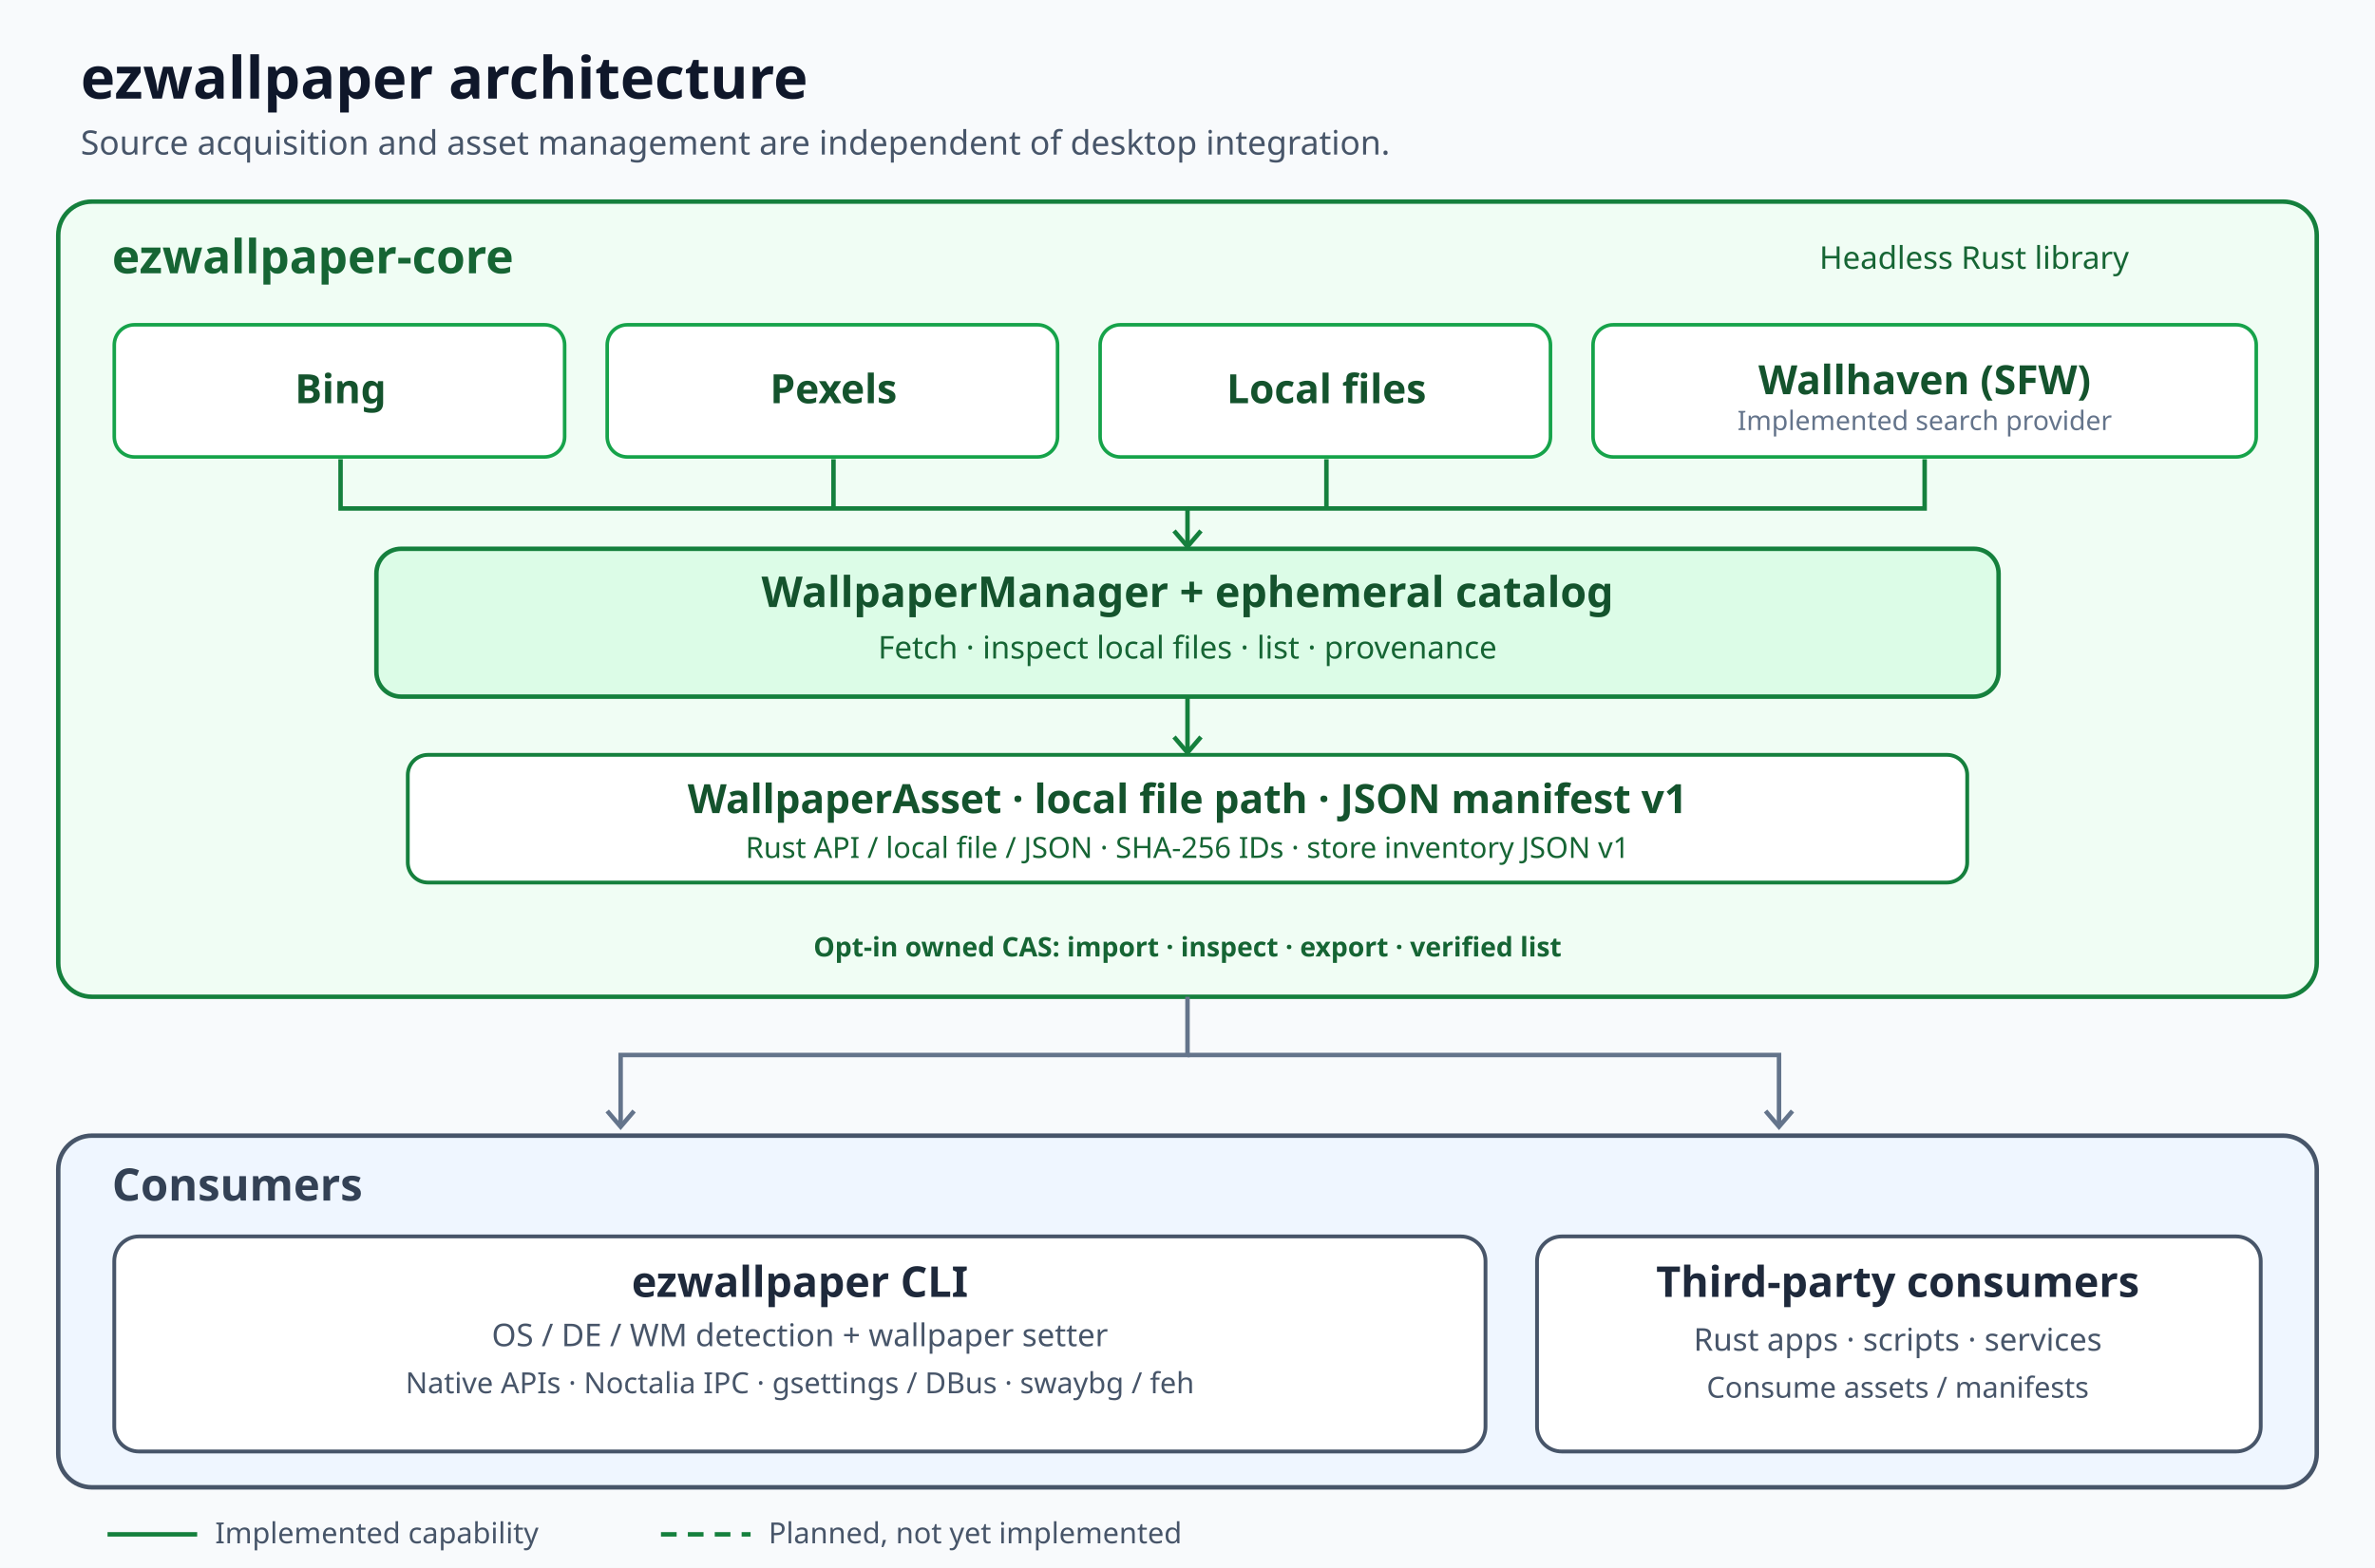
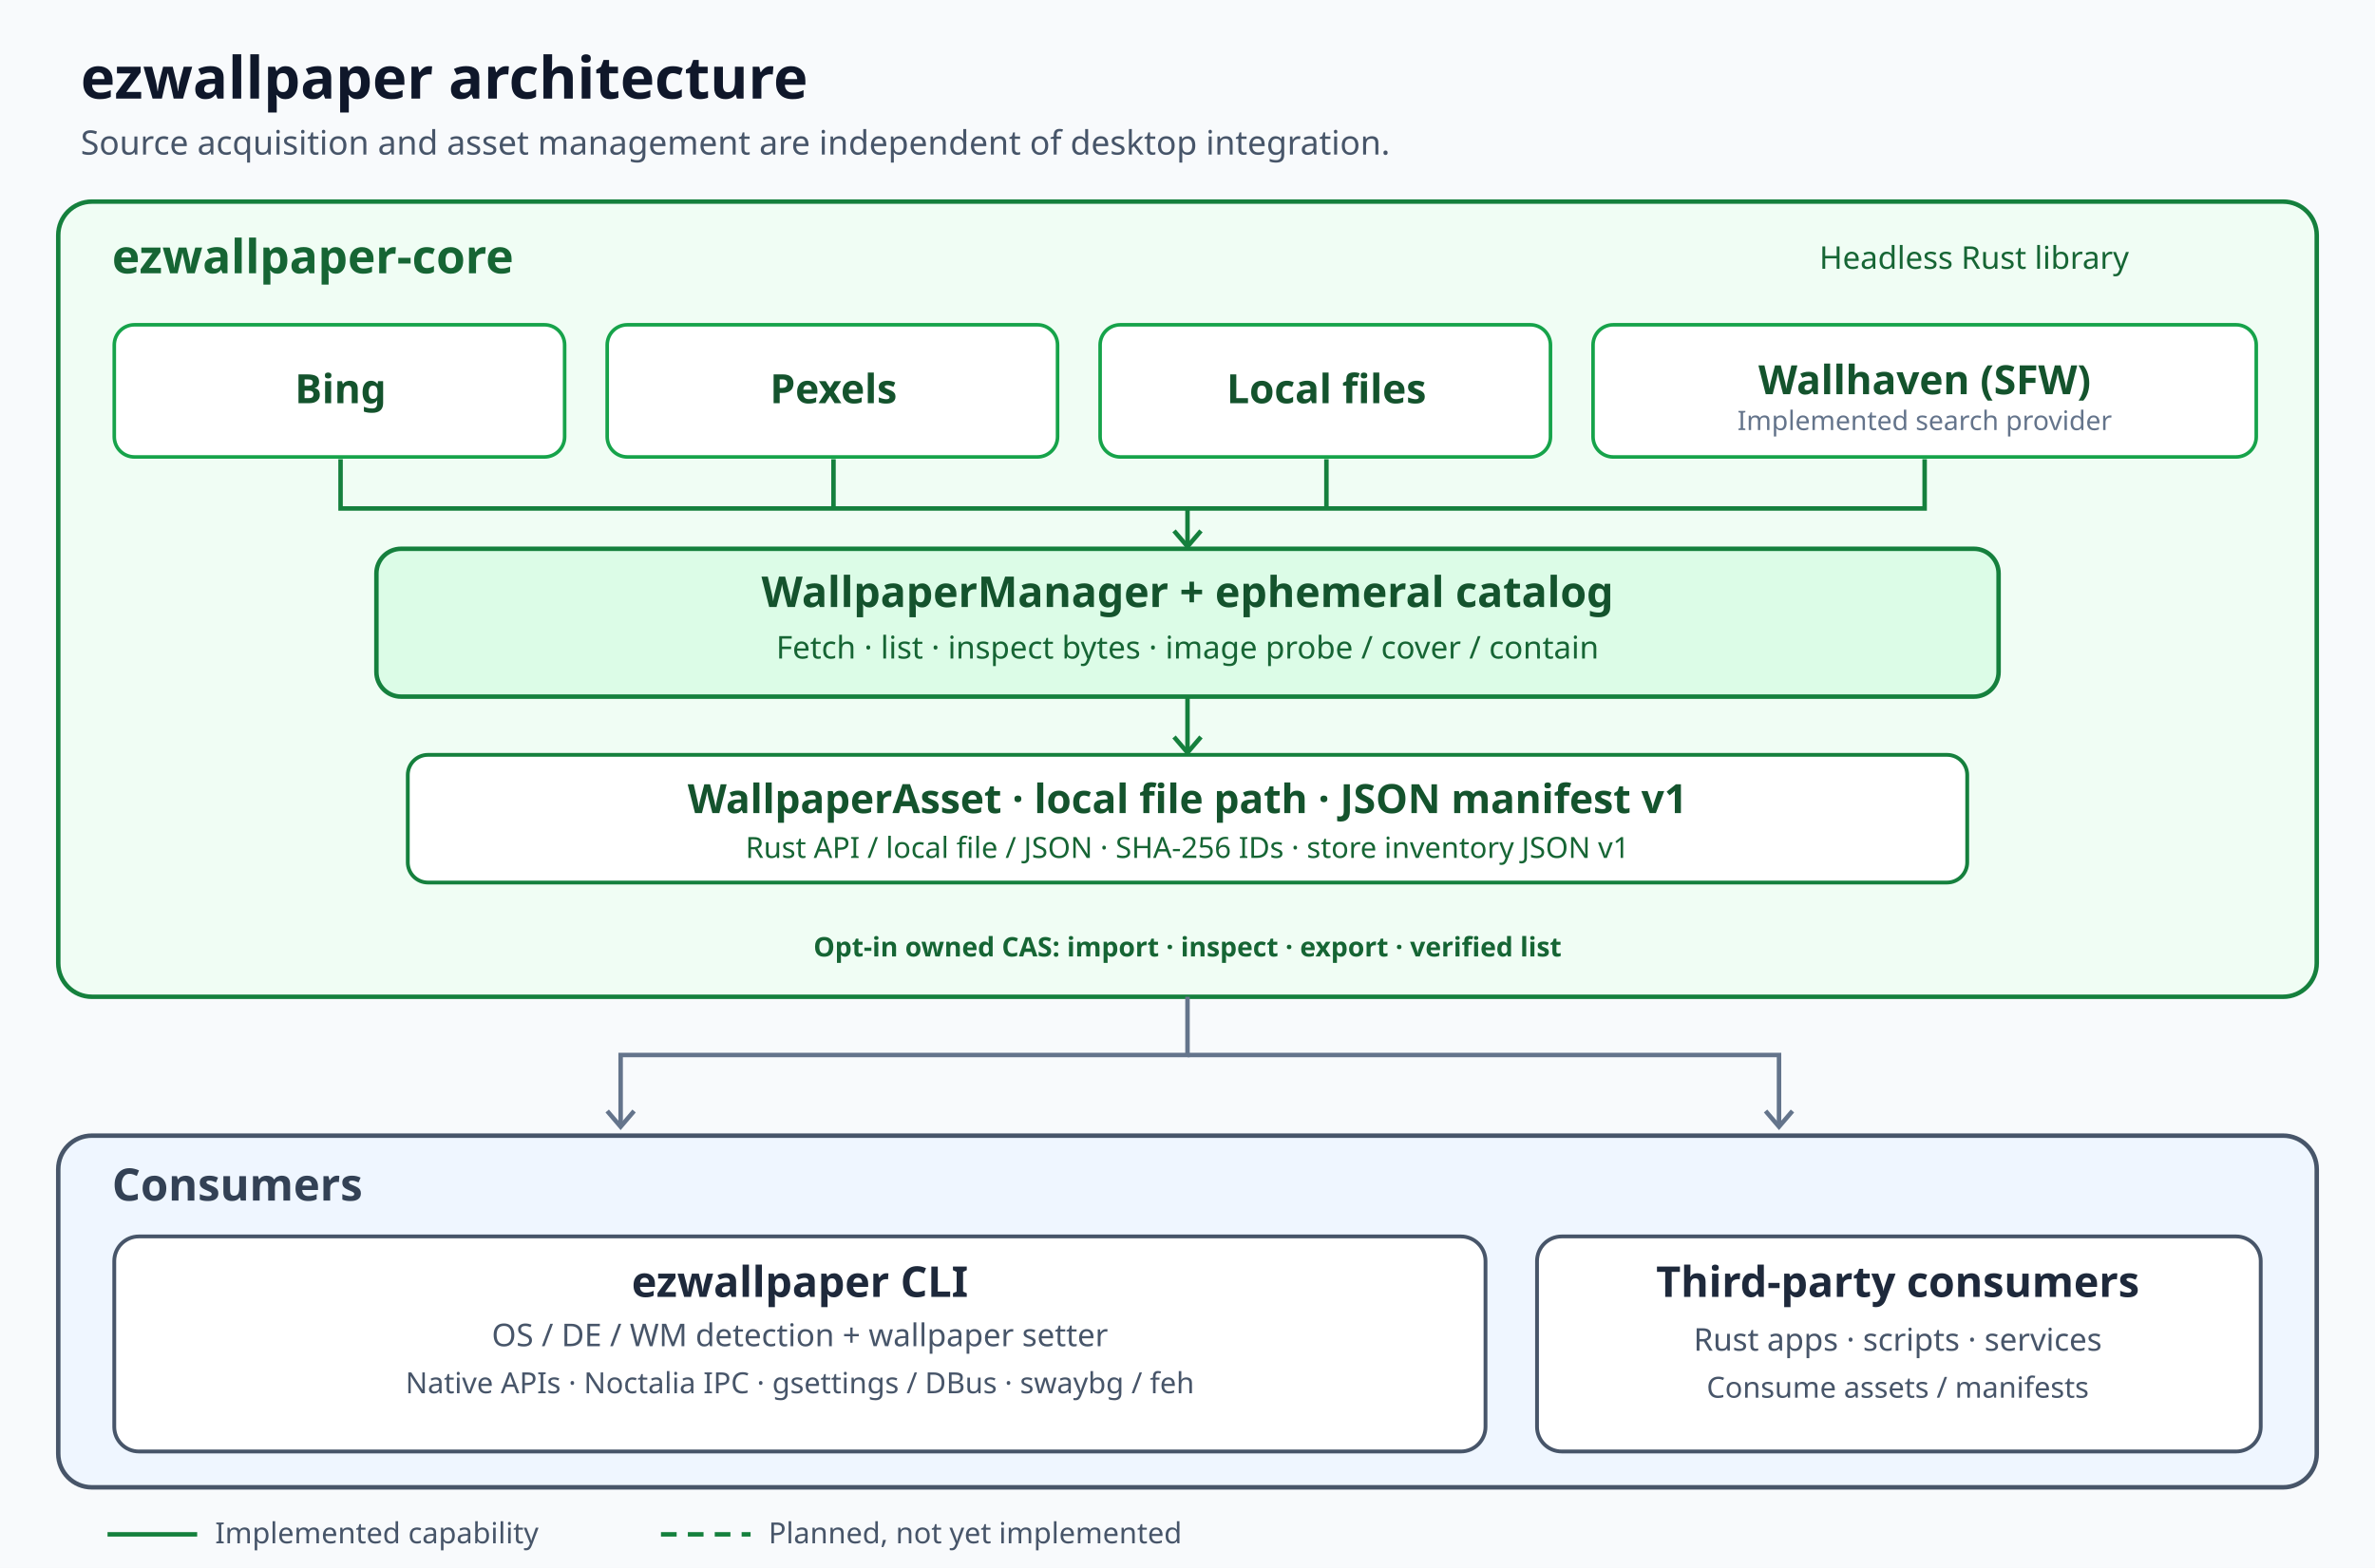
<svg xmlns="http://www.w3.org/2000/svg" width="1060" height="700" viewBox="0 0 1060 700" role="img" aria-labelledby="title desc">
  <rect width="1060" height="700" fill="#f8fafc" />
  <text x="36" y="44" fill="#0f172a" font-family="system-ui, sans-serif" font-size="26" font-weight="700">ezwallpaper architecture</text>
  <text x="36" y="69" fill="#475569" font-family="system-ui, sans-serif" font-size="15">Source acquisition and asset management are independent of desktop integration.</text>
  <rect x="26" y="90" width="1008" height="355" rx="15" fill="#f0fdf4" stroke="#15803d" stroke-width="2" />
  <text x="50" y="122" fill="#166534" font-family="system-ui, sans-serif" font-size="21" font-weight="700">ezwallpaper-core</text>
  <text x="812" y="120" fill="#166534" font-family="system-ui, sans-serif" font-size="14">Headless Rust library</text>
  <g fill="#fff" stroke="#16a34a" stroke-width="1.6">
    <rect x="51" y="145" width="201" height="59" rx="9" />
    <rect x="271" y="145" width="201" height="59" rx="9" />
    <rect x="491" y="145" width="201" height="59" rx="9" />
  </g>
  <rect x="711" y="145" width="296" height="59" rx="9" fill="#fff" stroke="#16a34a" stroke-width="1.6" />
  <g fill="#14532d" font-family="system-ui, sans-serif" font-size="18" font-weight="600" text-anchor="middle">
    <text x="152" y="180">Bing</text>
    <text x="372" y="180">Pexels</text>
    <text x="592" y="180">Local files</text>
    <text x="859" y="176">Wallhaven (SFW)</text>
  </g>
  <text x="859" y="192" fill="#64748b" font-family="system-ui, sans-serif" font-size="12" text-anchor="middle">Implemented search provider</text>
  <g stroke="#15803d" stroke-width="2" fill="none">
    <path d="M152 205 V227 H530 V244" />
    <path d="M372 205 V227" />
    <path d="M592 205 V227" />
    <path d="M859 205 V227 H530" />
    <path d="M524 237 L530 244 L536 237" />
  </g>
  <rect x="168" y="245" width="724" height="66" rx="11" fill="#dcfce7" stroke="#15803d" stroke-width="2" />
  <text x="530" y="271" fill="#14532d" font-family="system-ui, sans-serif" font-size="19" font-weight="700" text-anchor="middle">WallpaperManager + ephemeral catalog</text>
-   <text x="530" y="294" fill="#166534" font-family="system-ui, sans-serif" font-size="14" text-anchor="middle">Fetch · inspect local files · list · provenance</text>
+   <text x="530" y="294" fill="#166534" font-family="system-ui, sans-serif" font-size="14" text-anchor="middle">Fetch · list · inspect bytes · image probe / cover / contain</text>
  <path d="M530 311 V335" stroke="#15803d" stroke-width="2" />
  <path d="M524 329 L530 336 L536 329" fill="none" stroke="#15803d" stroke-width="2" />
  <rect x="182" y="337" width="696" height="57" rx="9" fill="#fff" stroke="#15803d" stroke-width="1.7" />
  <text x="530" y="363" fill="#14532d" font-family="system-ui, sans-serif" font-size="18" font-weight="700" text-anchor="middle">WallpaperAsset · local file path · JSON manifest v1</text>
  <text x="530" y="383" fill="#166534" font-family="system-ui, sans-serif" font-size="13" text-anchor="middle">Rust API / local file / JSON · SHA-256 IDs · store inventory JSON v1</text>
  <text x="530" y="427" fill="#166534" font-family="system-ui, sans-serif" font-size="12" font-weight="600" text-anchor="middle">Opt-in owned CAS: import · inspect · export · verified list</text>
  <g stroke="#64748b" stroke-width="2" fill="none">
    <path d="M530 445 V471 H277 V502" />
    <path d="M530 471 H794 V502" />
    <path d="M271 496 L277 503 L283 496" />
    <path d="M788 496 L794 503 L800 496" />
  </g>
  <rect x="26" y="507" width="1008" height="157" rx="15" fill="#eff6ff" stroke="#475569" stroke-width="2" />
  <text x="50" y="536" fill="#334155" font-family="system-ui, sans-serif" font-size="20" font-weight="700">Consumers</text>
  <rect x="51" y="552" width="612" height="96" rx="11" fill="#fff" stroke="#475569" stroke-width="1.7" />
  <text x="357" y="579" fill="#1e293b" font-family="system-ui, sans-serif" font-size="19" font-weight="700" text-anchor="middle">ezwallpaper CLI</text>
  <text x="357" y="601" fill="#475569" font-family="system-ui, sans-serif" font-size="14" text-anchor="middle">OS / DE / WM detection + wallpaper setter</text>
  <text x="357" y="622" fill="#475569" font-family="system-ui, sans-serif" font-size="13" text-anchor="middle">Native APIs · Noctalia IPC · gsettings / DBus · swaybg / feh</text>
  <rect x="686" y="552" width="323" height="96" rx="11" fill="#fff" stroke="#475569" stroke-width="1.7" />
  <text x="847" y="579" fill="#1e293b" font-family="system-ui, sans-serif" font-size="19" font-weight="700" text-anchor="middle">Third-party consumers</text>
  <text x="847" y="603" fill="#475569" font-family="system-ui, sans-serif" font-size="14" text-anchor="middle">Rust apps · scripts · services</text>
  <text x="847" y="624" fill="#475569" font-family="system-ui, sans-serif" font-size="13" text-anchor="middle">Consume assets / manifests</text>
  <path d="M48 685 H88" stroke="#15803d" stroke-width="2" />
  <text x="96" y="689" fill="#475569" font-family="system-ui, sans-serif" font-size="13">Implemented capability</text>
  <path d="M295 685 H335" stroke="#15803d" stroke-width="2" stroke-dasharray="7 5" />
  <text x="343" y="689" fill="#475569" font-family="system-ui, sans-serif" font-size="13">Planned, not yet implemented</text>
</svg>
